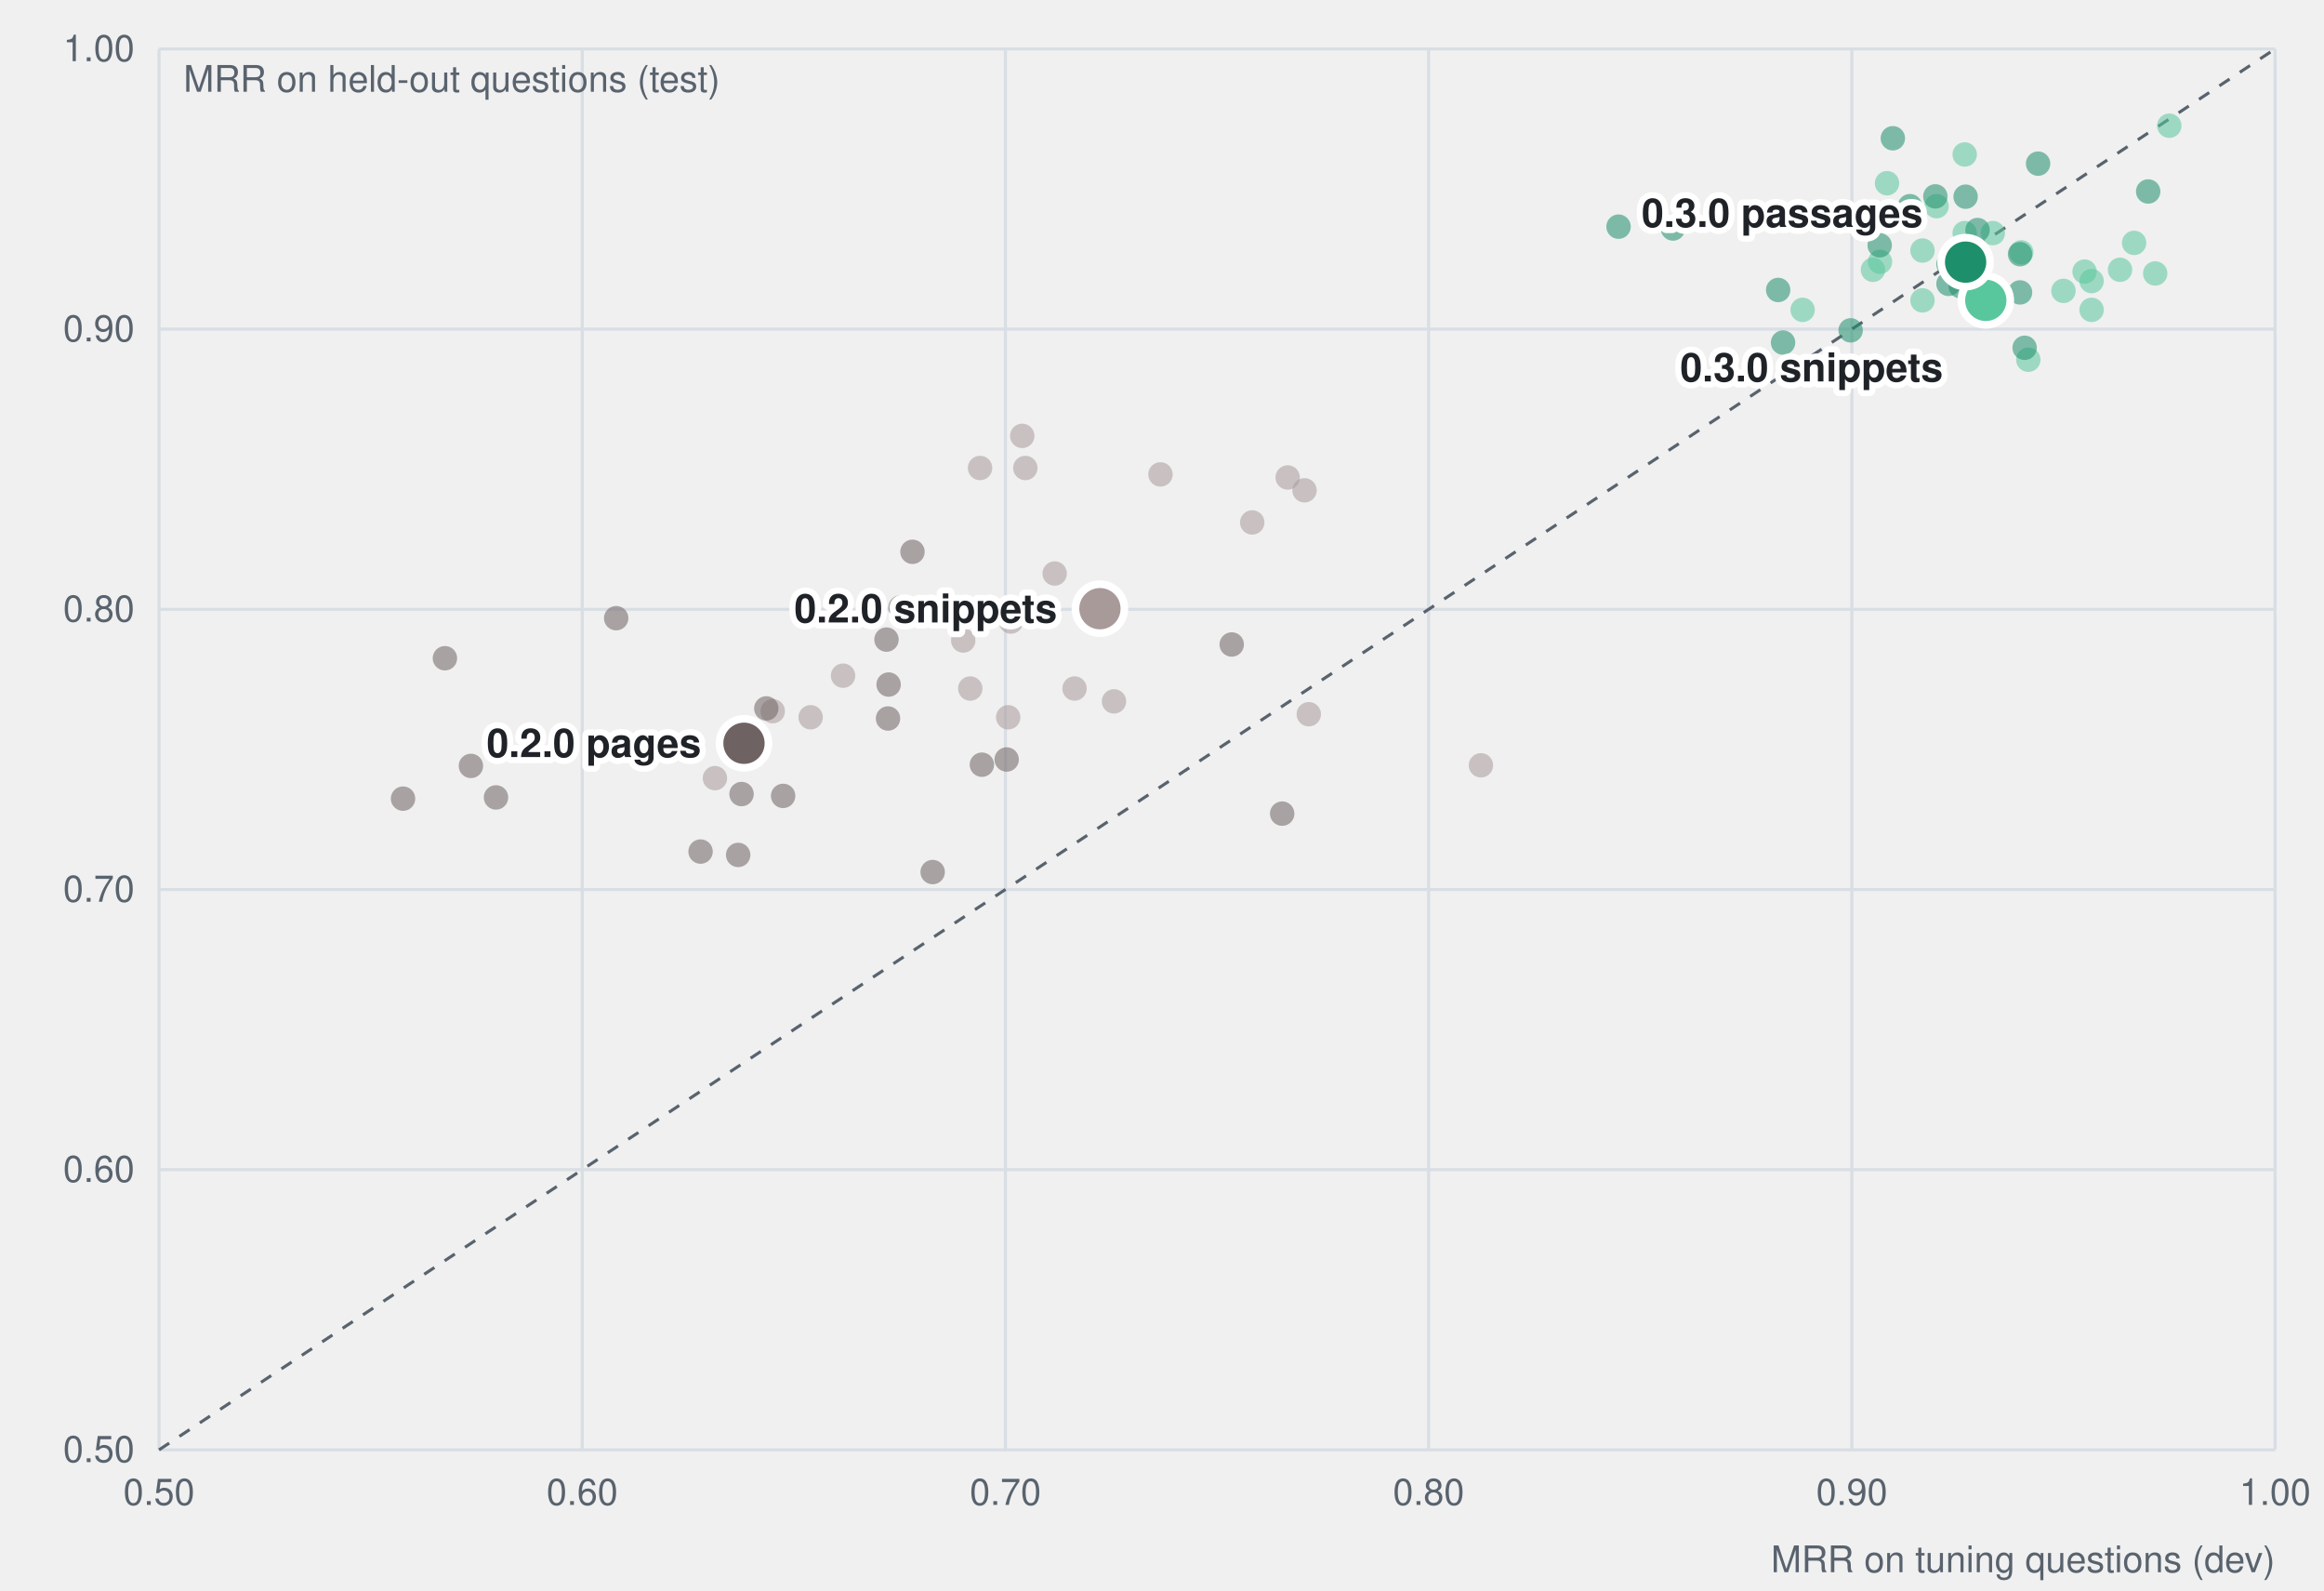
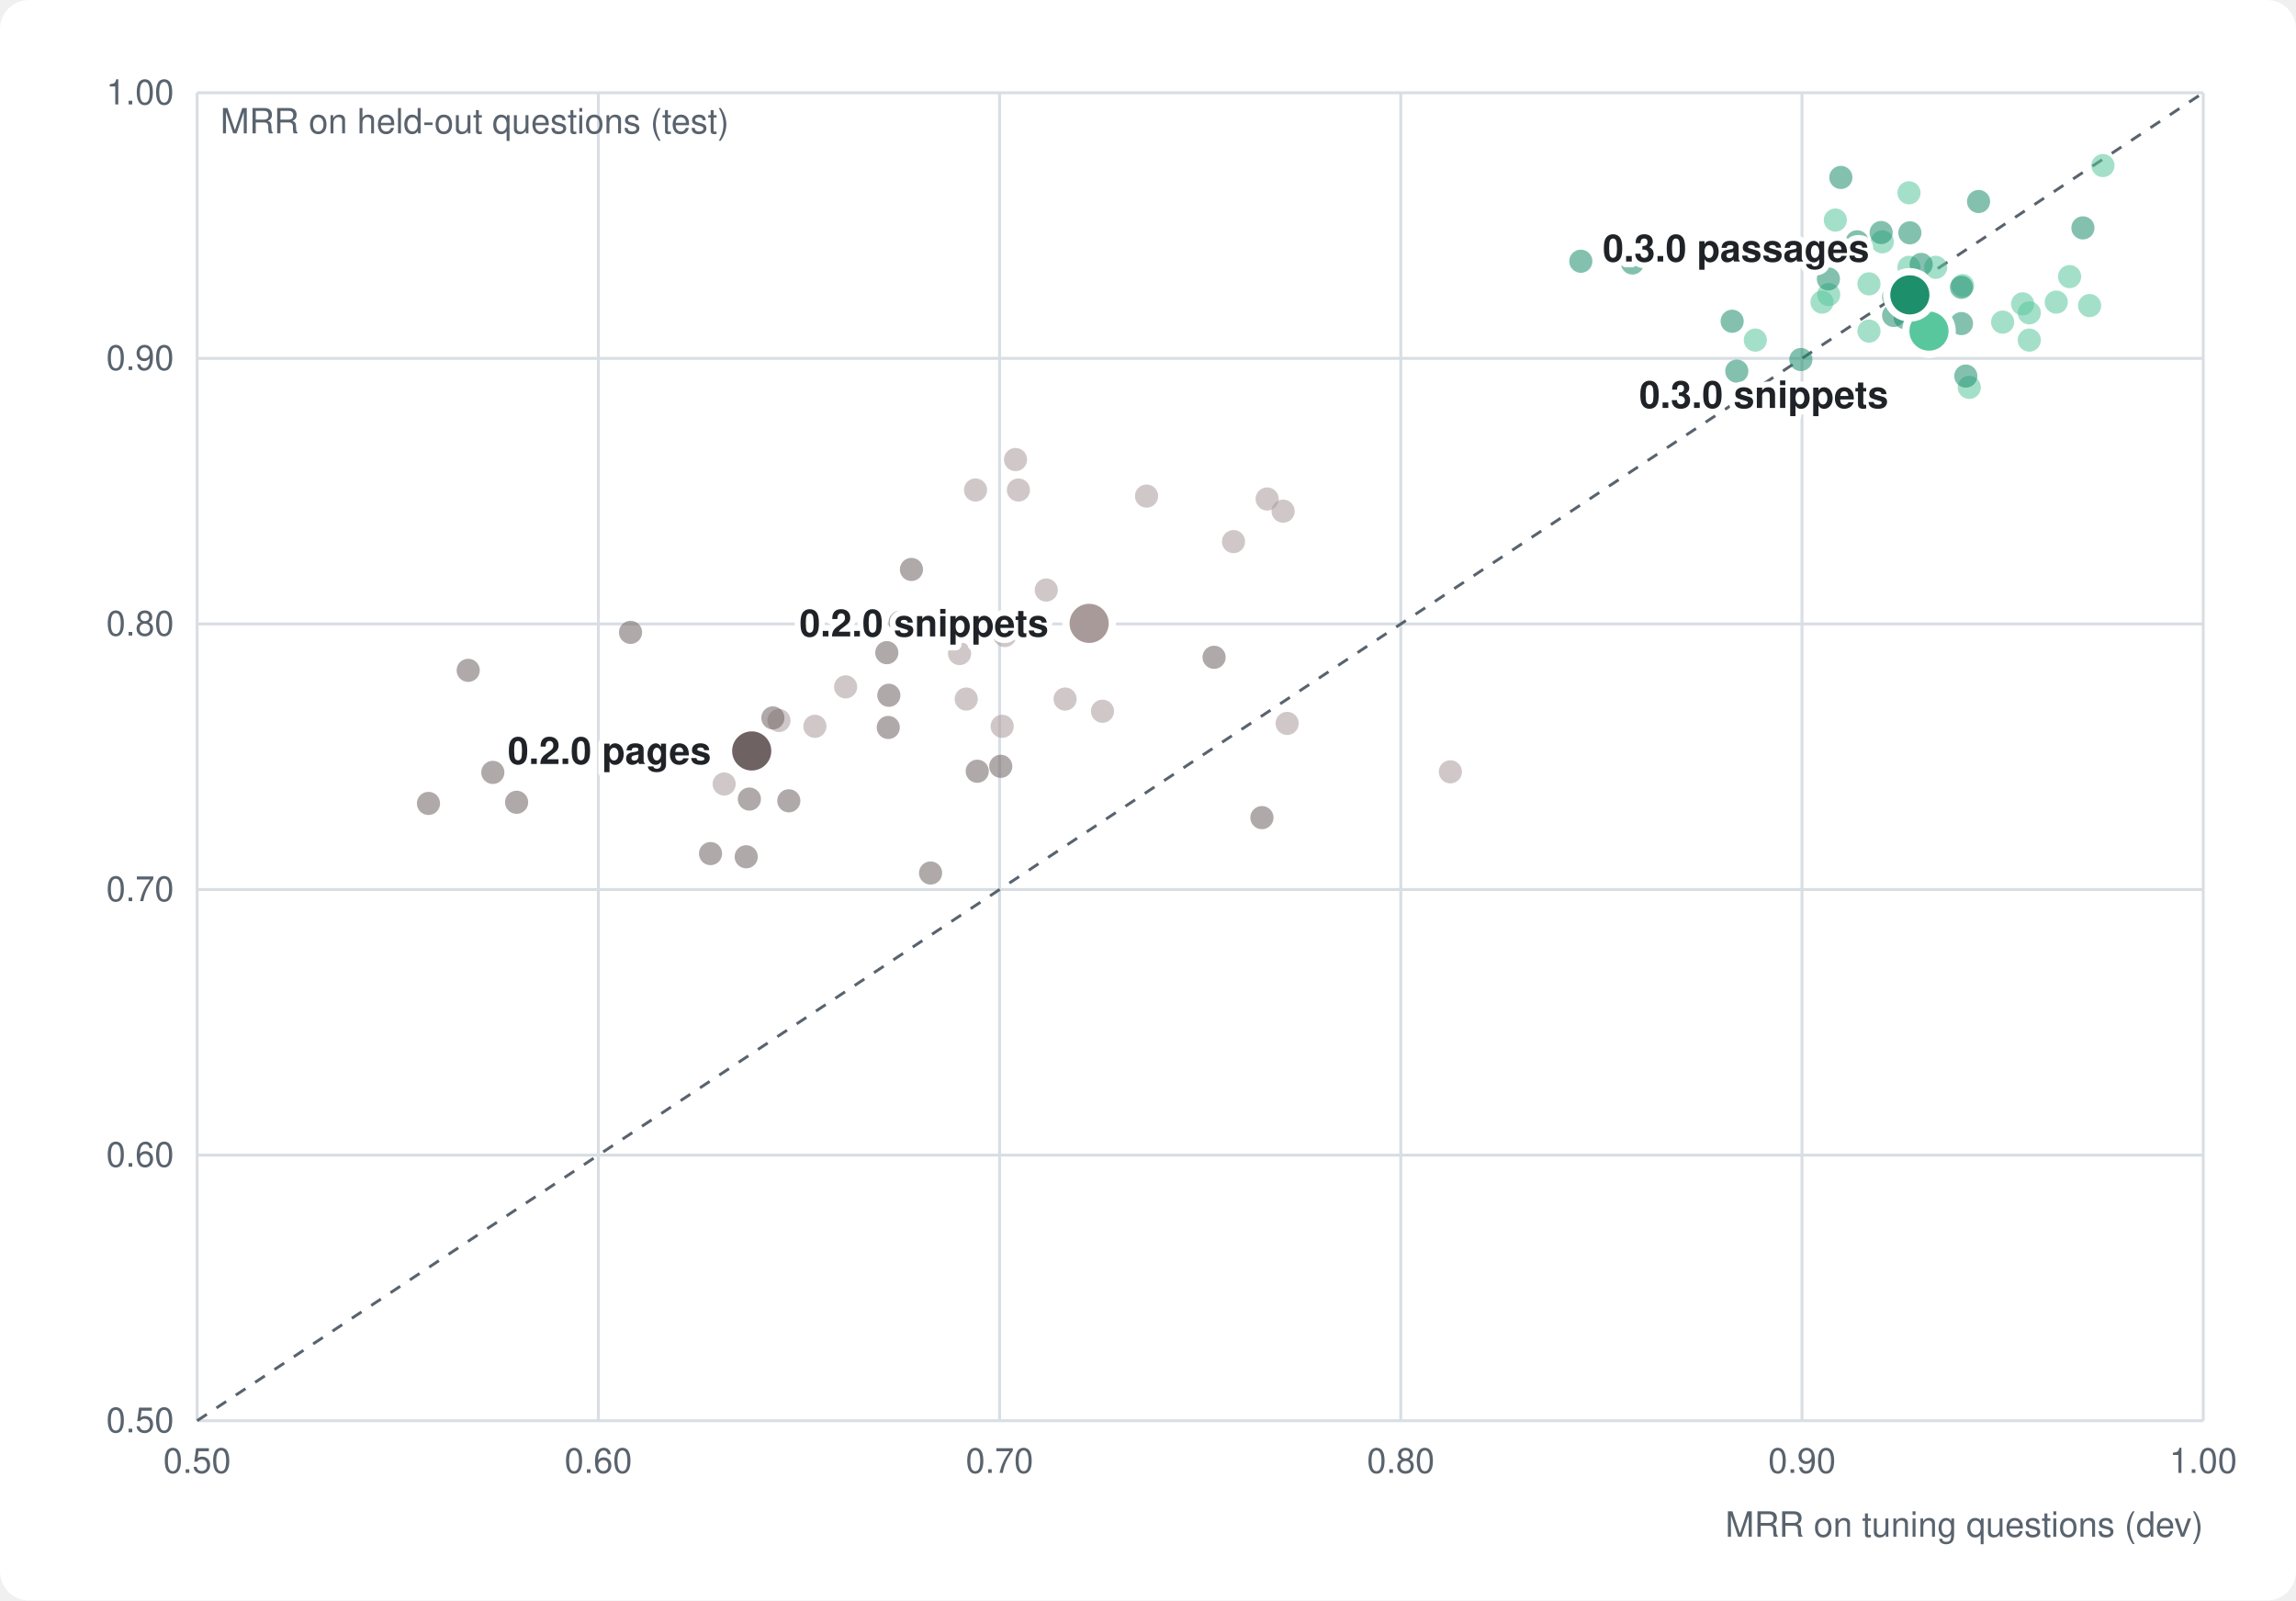
- <svg xmlns="http://www.w3.org/2000/svg" width="760" height="520" viewBox="0 0 760 520" role="img" aria-label="Twenty draws of the questions per version" font-family="-apple-system, BlinkMacSystemFont, 'Segoe UI', Helvetica, Arial, sans-serif">
+ <svg xmlns="http://www.w3.org/2000/svg" width="792" height="552" viewBox="-16 -16 792 552" role="img" aria-label="Twenty draws of the questions per version" font-family="-apple-system, BlinkMacSystemFont, 'Segoe UI', Helvetica, Arial, sans-serif">
+   <rect x="-16" y="-16" width="792" height="552" rx="10" fill="#ffffff" />
  <line x1="52.0" x2="52.0" y1="16" y2="474" stroke="#d8dee4" />
  <line x1="52" x2="744" y1="474.0" y2="474.0" stroke="#d8dee4" />
  <text x="52.0" y="492.0" font-size="12" font-weight="400" text-anchor="middle" fill="#59636e">0.50</text>
  <text x="44.0" y="478.0" font-size="12" font-weight="400" text-anchor="end" fill="#59636e">0.50</text>
  <line x1="190.4" x2="190.4" y1="16" y2="474" stroke="#d8dee4" />
  <line x1="52" x2="744" y1="382.4" y2="382.4" stroke="#d8dee4" />
  <text x="190.4" y="492.0" font-size="12" font-weight="400" text-anchor="middle" fill="#59636e">0.60</text>
  <text x="44.0" y="386.4" font-size="12" font-weight="400" text-anchor="end" fill="#59636e">0.60</text>
  <line x1="328.8" x2="328.8" y1="16" y2="474" stroke="#d8dee4" />
  <line x1="52" x2="744" y1="290.8" y2="290.8" stroke="#d8dee4" />
  <text x="328.8" y="492.0" font-size="12" font-weight="400" text-anchor="middle" fill="#59636e">0.70</text>
  <text x="44.0" y="294.8" font-size="12" font-weight="400" text-anchor="end" fill="#59636e">0.70</text>
  <line x1="467.2" x2="467.2" y1="16" y2="474" stroke="#d8dee4" />
  <line x1="52" x2="744" y1="199.2" y2="199.2" stroke="#d8dee4" />
  <text x="467.2" y="492.0" font-size="12" font-weight="400" text-anchor="middle" fill="#59636e">0.80</text>
  <text x="44.0" y="203.2" font-size="12" font-weight="400" text-anchor="end" fill="#59636e">0.80</text>
  <line x1="605.6" x2="605.6" y1="16" y2="474" stroke="#d8dee4" />
  <line x1="52" x2="744" y1="107.6" y2="107.6" stroke="#d8dee4" />
  <text x="605.6" y="492.0" font-size="12" font-weight="400" text-anchor="middle" fill="#59636e">0.90</text>
  <text x="44.0" y="111.6" font-size="12" font-weight="400" text-anchor="end" fill="#59636e">0.90</text>
  <line x1="744.0" x2="744.0" y1="16" y2="474" stroke="#d8dee4" />
  <line x1="52" x2="744" y1="16.0" y2="16.0" stroke="#d8dee4" />
  <text x="744.0" y="492.0" font-size="12" font-weight="400" text-anchor="middle" fill="#59636e">1.00</text>
  <text x="44.0" y="20.0" font-size="12" font-weight="400" text-anchor="end" fill="#59636e">1.00</text>
  <line x1="52.0" y1="474.0" x2="744.0" y2="16.0" stroke="#59636e" stroke-dasharray="4 4" />
  <text x="744.0" y="514.0" font-size="12" font-weight="400" text-anchor="end" fill="#59636e">MRR on tuning questions (dev)</text>
  <text x="60.0" y="30.0" font-size="12" font-weight="400" text-anchor="start" fill="#59636e">MRR on held-out questions (test)</text>
  <circle cx="329.7" cy="234.5" r="4" fill="#a99a9a" fill-opacity="0.55" />
  <circle cx="335.3" cy="153.0" r="4" fill="#a99a9a" fill-opacity="0.55" />
  <circle cx="317.3" cy="225.1" r="4" fill="#a99a9a" fill-opacity="0.55" />
  <circle cx="330.6" cy="203.2" r="4" fill="#a99a9a" fill-opacity="0.55" />
  <circle cx="364.3" cy="229.3" r="4" fill="#a99a9a" fill-opacity="0.55" />
  <circle cx="409.5" cy="170.8" r="4" fill="#a99a9a" fill-opacity="0.55" />
  <circle cx="315.0" cy="209.4" r="4" fill="#a99a9a" fill-opacity="0.55" />
  <circle cx="233.8" cy="254.4" r="4" fill="#a99a9a" fill-opacity="0.55" />
  <circle cx="334.3" cy="142.5" r="4" fill="#a99a9a" fill-opacity="0.55" />
  <circle cx="351.4" cy="225.1" r="4" fill="#a99a9a" fill-opacity="0.55" />
  <circle cx="379.5" cy="155.1" r="4" fill="#a99a9a" fill-opacity="0.55" />
  <circle cx="252.7" cy="232.5" r="4" fill="#a99a9a" fill-opacity="0.55" />
  <circle cx="426.6" cy="160.3" r="4" fill="#a99a9a" fill-opacity="0.55" />
  <circle cx="265.1" cy="234.5" r="4" fill="#a99a9a" fill-opacity="0.55" />
  <circle cx="344.9" cy="187.5" r="4" fill="#a99a9a" fill-opacity="0.55" />
  <circle cx="275.7" cy="220.9" r="4" fill="#a99a9a" fill-opacity="0.55" />
  <circle cx="484.3" cy="250.2" r="4" fill="#a99a9a" fill-opacity="0.55" />
  <circle cx="421.1" cy="156.1" r="4" fill="#a99a9a" fill-opacity="0.55" />
  <circle cx="428.0" cy="233.5" r="4" fill="#a99a9a" fill-opacity="0.55" />
  <circle cx="320.5" cy="153.0" r="4" fill="#a99a9a" fill-opacity="0.55" />
  <circle cx="229.1" cy="278.4" r="4" fill="#6f6262" fill-opacity="0.55" />
  <circle cx="298.4" cy="180.4" r="4" fill="#6f6262" fill-opacity="0.55" />
  <circle cx="305.0" cy="285.1" r="4" fill="#6f6262" fill-opacity="0.55" />
  <circle cx="131.8" cy="261.1" r="4" fill="#6f6262" fill-opacity="0.55" />
  <circle cx="201.5" cy="202.1" r="4" fill="#6f6262" fill-opacity="0.55" />
  <circle cx="329.2" cy="248.3" r="4" fill="#6f6262" fill-opacity="0.55" />
  <circle cx="321.1" cy="250.0" r="4" fill="#6f6262" fill-opacity="0.55" />
  <circle cx="154.0" cy="250.4" r="4" fill="#6f6262" fill-opacity="0.55" />
  <circle cx="419.3" cy="266.0" r="4" fill="#6f6262" fill-opacity="0.55" />
  <circle cx="402.8" cy="210.7" r="4" fill="#6f6262" fill-opacity="0.55" />
  <circle cx="250.6" cy="231.6" r="4" fill="#6f6262" fill-opacity="0.55" />
  <circle cx="145.5" cy="215.2" r="4" fill="#6f6262" fill-opacity="0.55" />
  <circle cx="242.5" cy="259.6" r="4" fill="#6f6262" fill-opacity="0.55" />
  <circle cx="290.6" cy="223.8" r="4" fill="#6f6262" fill-opacity="0.55" />
  <circle cx="162.2" cy="260.7" r="4" fill="#6f6262" fill-opacity="0.55" />
  <circle cx="290.4" cy="234.9" r="4" fill="#6f6262" fill-opacity="0.55" />
  <circle cx="289.9" cy="209.1" r="4" fill="#6f6262" fill-opacity="0.55" />
  <circle cx="241.4" cy="279.5" r="4" fill="#6f6262" fill-opacity="0.55" />
  <circle cx="256.1" cy="260.2" r="4" fill="#6f6262" fill-opacity="0.55" />
  <circle cx="294.5" cy="198.6" r="4" fill="#6f6262" fill-opacity="0.55" />
  <circle cx="681.7" cy="88.8" r="4" fill="#59c79d" fill-opacity="0.55" />
  <circle cx="661.0" cy="82.5" r="4" fill="#59c79d" fill-opacity="0.55" />
  <circle cx="704.8" cy="89.4" r="4" fill="#59c79d" fill-opacity="0.55" />
  <circle cx="628.7" cy="98.2" r="4" fill="#59c79d" fill-opacity="0.55" />
  <circle cx="628.7" cy="81.9" r="4" fill="#59c79d" fill-opacity="0.55" />
  <circle cx="684.0" cy="101.3" r="4" fill="#59c79d" fill-opacity="0.55" />
  <circle cx="709.4" cy="41.1" r="4" fill="#59c79d" fill-opacity="0.55" />
  <circle cx="651.7" cy="76.2" r="4" fill="#59c79d" fill-opacity="0.55" />
  <circle cx="617.1" cy="59.9" r="4" fill="#59c79d" fill-opacity="0.55" />
  <circle cx="589.5" cy="101.3" r="4" fill="#59c79d" fill-opacity="0.55" />
  <circle cx="693.3" cy="88.2" r="4" fill="#59c79d" fill-opacity="0.55" />
  <circle cx="697.9" cy="79.4" r="4" fill="#59c79d" fill-opacity="0.55" />
  <circle cx="633.3" cy="67.4" r="4" fill="#59c79d" fill-opacity="0.55" />
  <circle cx="642.5" cy="50.5" r="4" fill="#59c79d" fill-opacity="0.55" />
  <circle cx="684.0" cy="91.9" r="4" fill="#59c79d" fill-opacity="0.55" />
  <circle cx="612.5" cy="88.2" r="4" fill="#59c79d" fill-opacity="0.55" />
  <circle cx="674.8" cy="95.1" r="4" fill="#59c79d" fill-opacity="0.55" />
  <circle cx="642.5" cy="76.2" r="4" fill="#59c79d" fill-opacity="0.55" />
  <circle cx="663.3" cy="117.6" r="4" fill="#59c79d" fill-opacity="0.55" />
  <circle cx="614.8" cy="85.6" r="4" fill="#59c79d" fill-opacity="0.55" />
  <circle cx="702.5" cy="62.6" r="4" fill="#1e8f6b" fill-opacity="0.55" />
  <circle cx="662.1" cy="113.7" r="4" fill="#1e8f6b" fill-opacity="0.55" />
  <circle cx="666.5" cy="53.5" r="4" fill="#1e8f6b" fill-opacity="0.55" />
  <circle cx="614.7" cy="80.2" r="4" fill="#1e8f6b" fill-opacity="0.55" />
  <circle cx="632.9" cy="64.2" r="4" fill="#1e8f6b" fill-opacity="0.55" />
  <circle cx="583.1" cy="112.0" r="4" fill="#1e8f6b" fill-opacity="0.55" />
  <circle cx="637.2" cy="92.8" r="4" fill="#1e8f6b" fill-opacity="0.55" />
  <circle cx="641.2" cy="93.6" r="4" fill="#1e8f6b" fill-opacity="0.55" />
  <circle cx="646.7" cy="75.2" r="4" fill="#1e8f6b" fill-opacity="0.55" />
  <circle cx="529.3" cy="74.1" r="4" fill="#1e8f6b" fill-opacity="0.55" />
  <circle cx="605.2" cy="108.0" r="4" fill="#1e8f6b" fill-opacity="0.55" />
  <circle cx="547.1" cy="74.7" r="4" fill="#1e8f6b" fill-opacity="0.55" />
  <circle cx="581.5" cy="94.8" r="4" fill="#1e8f6b" fill-opacity="0.55" />
  <circle cx="619.0" cy="45.2" r="4" fill="#1e8f6b" fill-opacity="0.55" />
  <circle cx="652.7" cy="97.1" r="4" fill="#1e8f6b" fill-opacity="0.55" />
  <circle cx="660.6" cy="83.1" r="4" fill="#1e8f6b" fill-opacity="0.55" />
  <circle cx="642.8" cy="64.3" r="4" fill="#1e8f6b" fill-opacity="0.55" />
  <circle cx="637.2" cy="86.4" r="4" fill="#1e8f6b" fill-opacity="0.55" />
  <circle cx="624.6" cy="67.4" r="4" fill="#1e8f6b" fill-opacity="0.55" />
  <circle cx="660.6" cy="95.6" r="4" fill="#1e8f6b" fill-opacity="0.55" />
  <circle cx="359.7" cy="199.0" r="8" fill="#a99a9a" stroke="#ffffff" stroke-width="2.5" />
  <text x="345.7" y="203.5" font-size="13" font-weight="600" text-anchor="end" fill="#1f2328" stroke="#ffffff" stroke-width="4" paint-order="stroke" stroke-linejoin="round">0.2.0 snippets</text>
  <circle cx="243.3" cy="243.0" r="8" fill="#6f6262" stroke="#ffffff" stroke-width="2.5" />
  <text x="229.3" y="247.5" font-size="13" font-weight="600" text-anchor="end" fill="#1f2328" stroke="#ffffff" stroke-width="4" paint-order="stroke" stroke-linejoin="round">0.2.0 pages</text>
  <circle cx="649.4" cy="98.2" r="8" fill="#59c79d" stroke="#ffffff" stroke-width="2.5" />
  <text x="635.4" y="124.7" font-size="13" font-weight="600" text-anchor="end" fill="#1f2328" stroke="#ffffff" stroke-width="4" paint-order="stroke" stroke-linejoin="round">0.3.0 snippets</text>
  <circle cx="642.8" cy="85.7" r="8" fill="#1e8f6b" stroke="#ffffff" stroke-width="2.5" />
  <text x="628.8" y="74.2" font-size="13" font-weight="600" text-anchor="end" fill="#1f2328" stroke="#ffffff" stroke-width="4" paint-order="stroke" stroke-linejoin="round">0.3.0 passages</text>
</svg>
